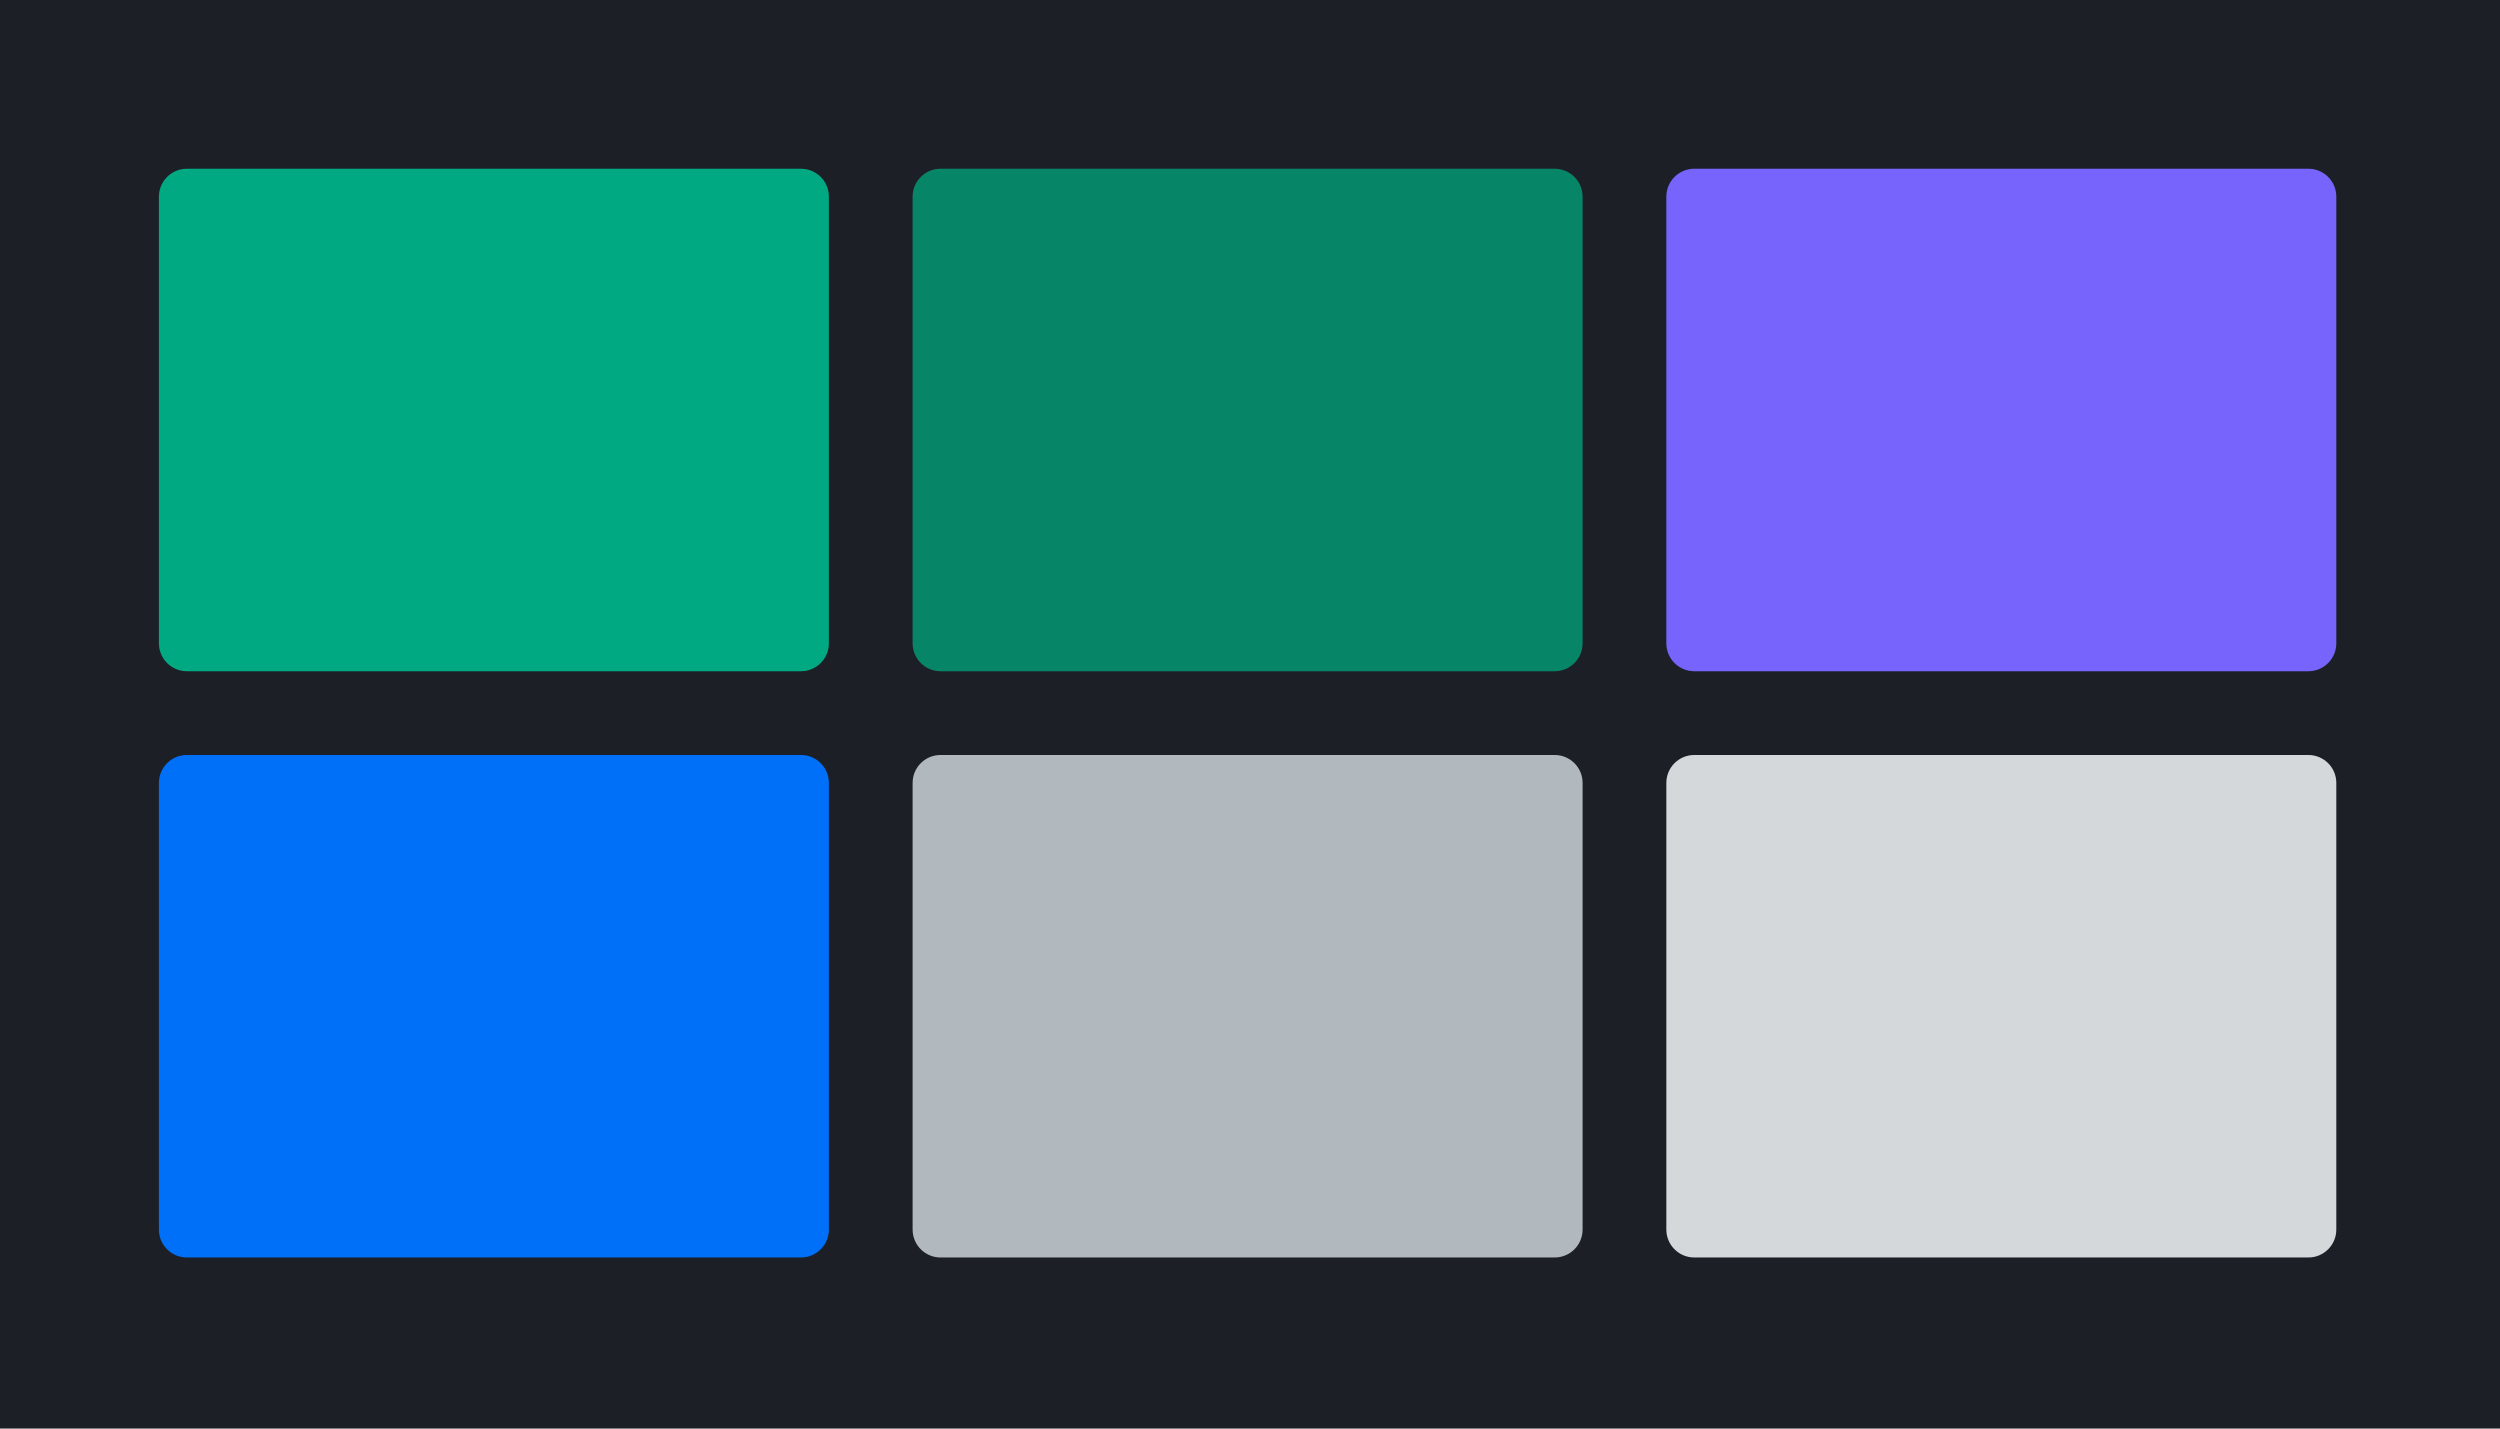
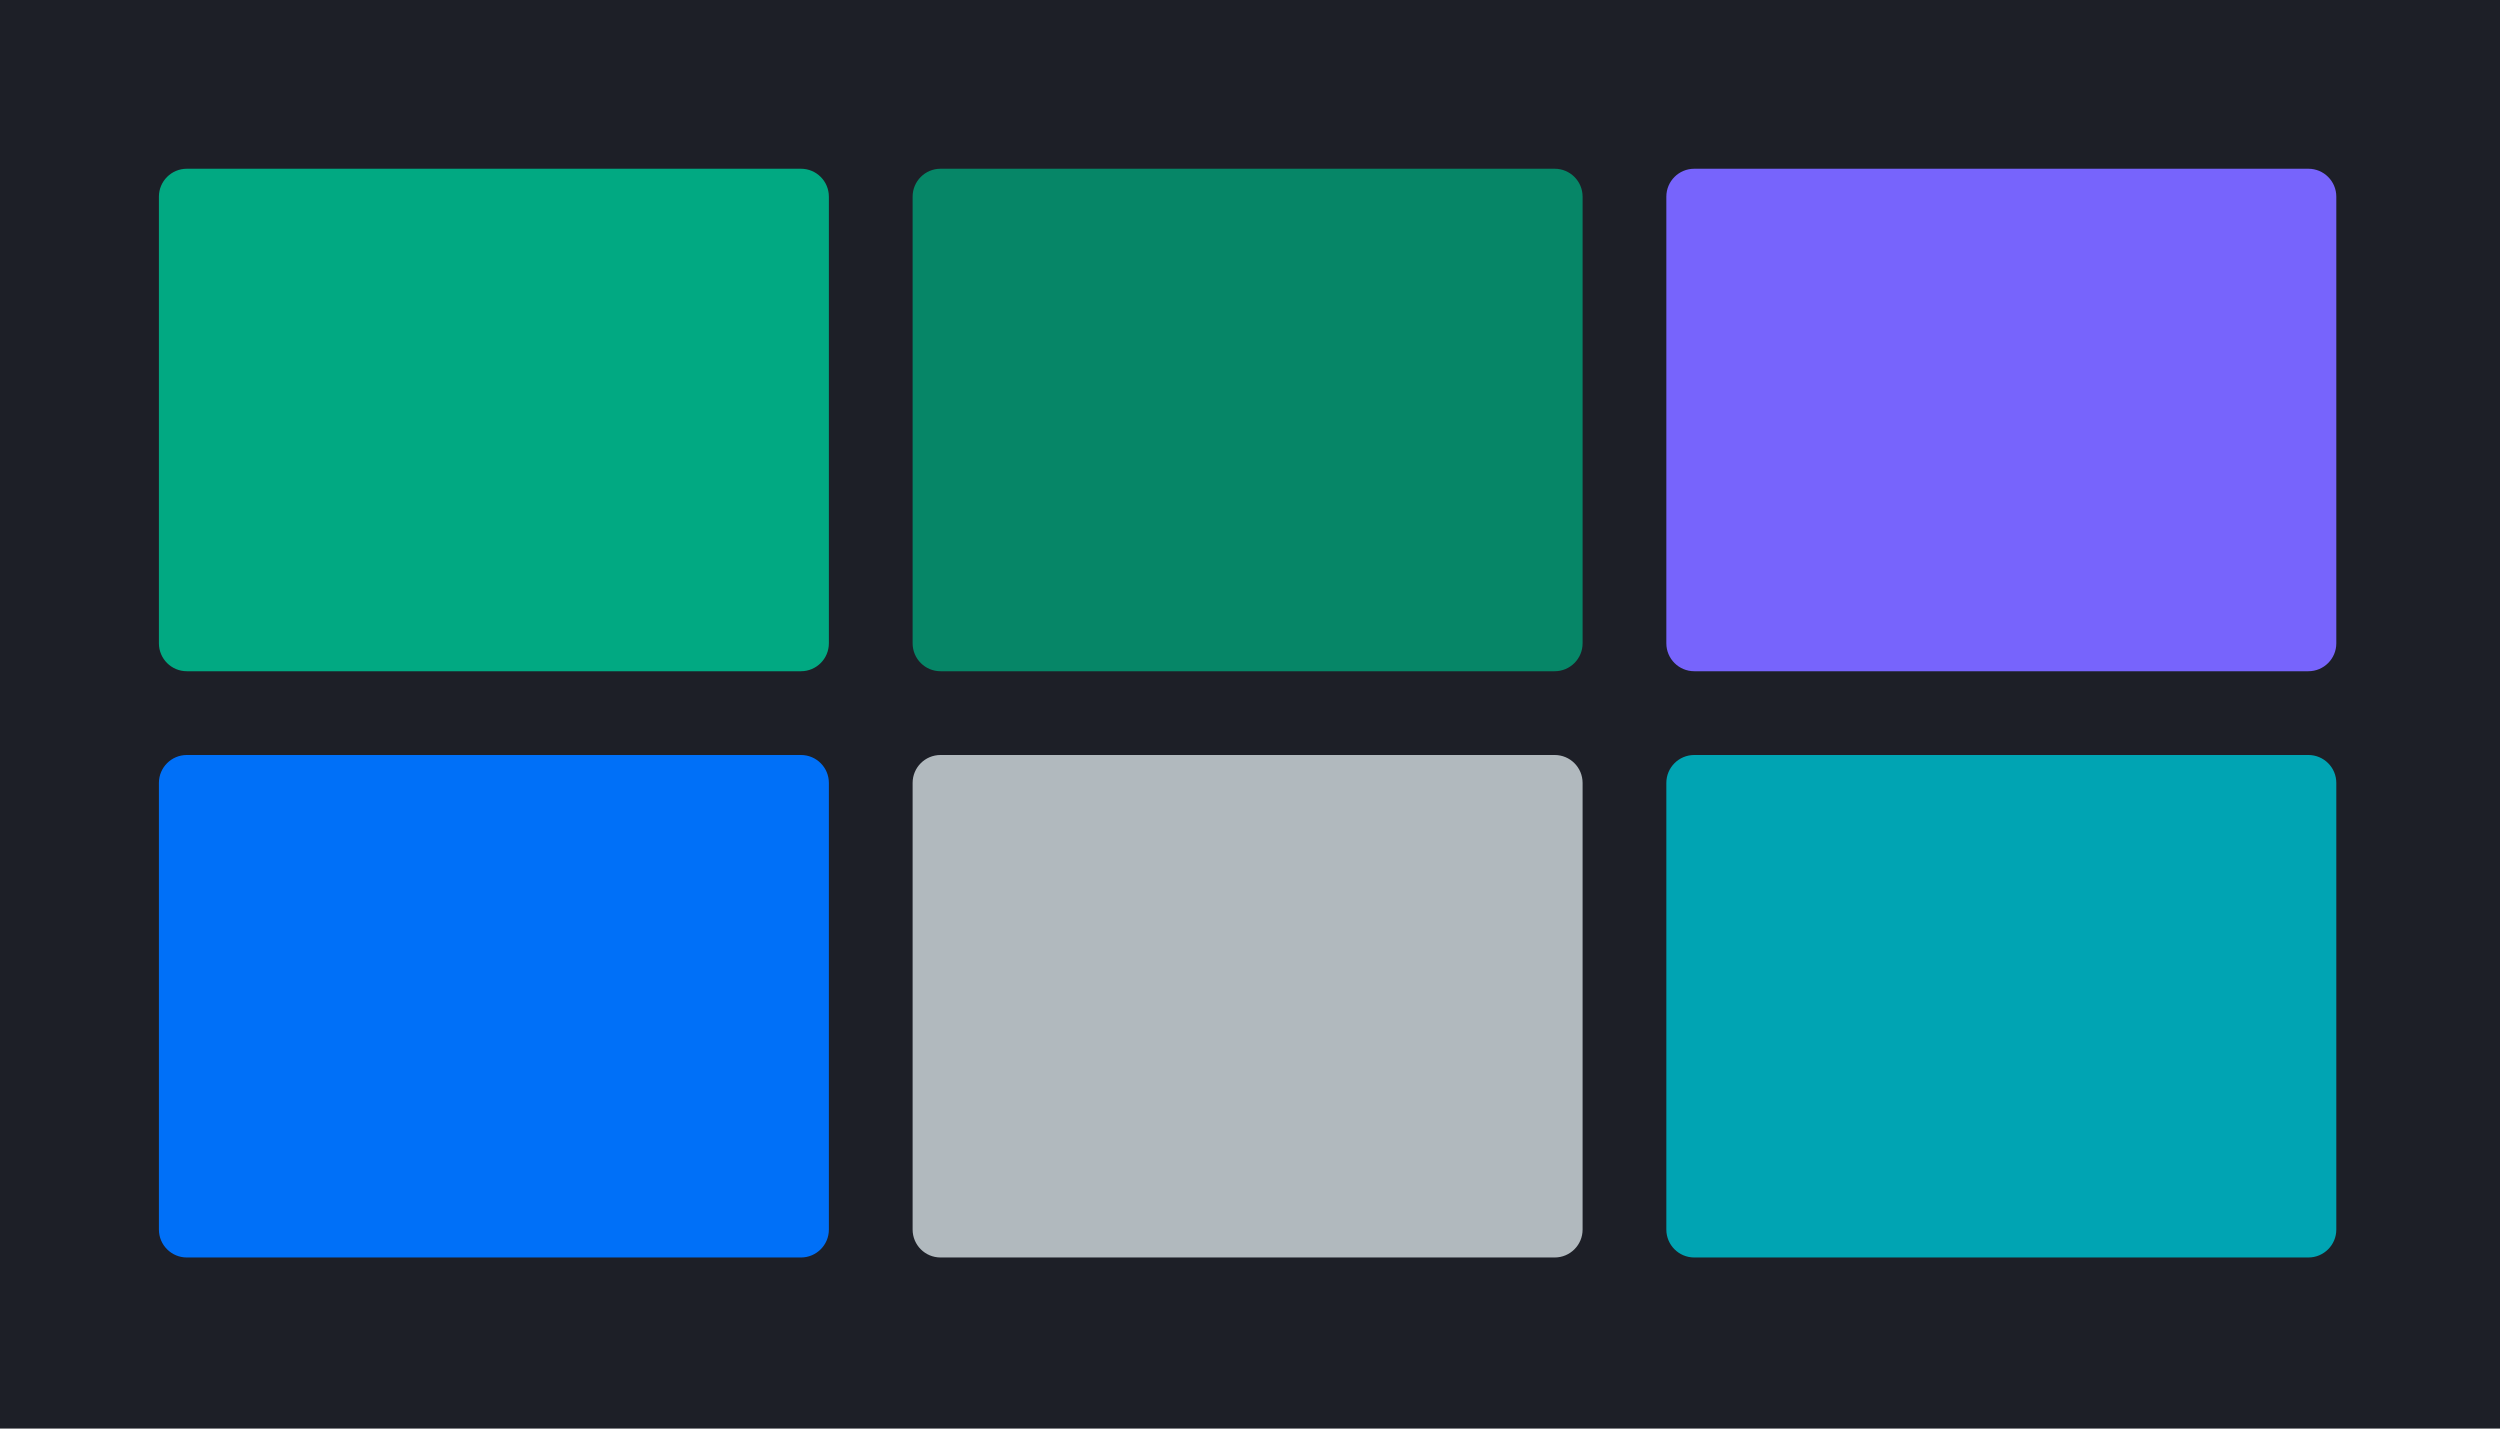
<svg xmlns="http://www.w3.org/2000/svg" width="336" height="192" viewBox="0 0 336 192" fill="none">
  <rect width="336" height="192" fill="#1D1F27" />
  <path d="M107.649 22.679H25.109C23.037 22.679 21.357 24.358 21.357 26.431V86.462C21.357 88.534 23.037 90.214 25.109 90.214H107.649C109.721 90.214 111.401 88.534 111.401 86.462V26.431C111.401 24.358 109.721 22.679 107.649 22.679Z" fill="#01A982" />
  <path d="M107.649 101.471H25.109C23.037 101.471 21.357 103.151 21.357 105.223V165.254C21.357 167.326 23.037 169.006 25.109 169.006H107.649C109.721 169.006 111.401 167.326 111.401 165.254V105.223C111.401 103.151 109.721 101.471 107.649 101.471Z" fill="#0070F8" />
  <path d="M208.949 22.679H126.408C124.336 22.679 122.656 24.358 122.656 26.431V86.462C122.656 88.534 124.336 90.214 126.408 90.214H208.949C211.021 90.214 212.701 88.534 212.701 86.462V26.431C212.701 24.358 211.021 22.679 208.949 22.679Z" fill="#068667" />
  <path d="M208.949 101.471H126.408C124.336 101.471 122.656 103.151 122.656 105.223V165.254C122.656 167.326 124.336 169.006 126.408 169.006H208.949C211.021 169.006 212.701 167.326 212.701 165.254V105.223C212.701 103.151 211.021 101.471 208.949 101.471Z" fill="#B1B9BE" />
  <path d="M310.248 22.679H227.708C225.636 22.679 223.956 24.358 223.956 26.431V86.462C223.956 88.534 225.636 90.214 227.708 90.214H310.248C312.32 90.214 314 88.534 314 86.462V26.431C314 24.358 312.32 22.679 310.248 22.679Z" fill="#7764FC" />
-   <path d="M310.248 101.471H227.708C225.636 101.471 223.956 103.151 223.956 105.223V165.254C223.956 167.326 225.636 169.006 227.708 169.006H310.248C312.32 169.006 314 167.326 314 165.254V105.223C314 103.151 312.32 101.471 310.248 101.471Z" fill="#D4D8DB" />
+   <path d="M310.248 101.471H227.708C225.636 101.471 223.956 103.151 223.956 105.223V165.254C223.956 167.326 225.636 169.006 227.708 169.006H310.248C312.32 169.006 314 167.326 314 165.254V105.223C314 103.151 312.32 101.471 310.248 101.471Z" fill="#00A4B3" />
</svg>
